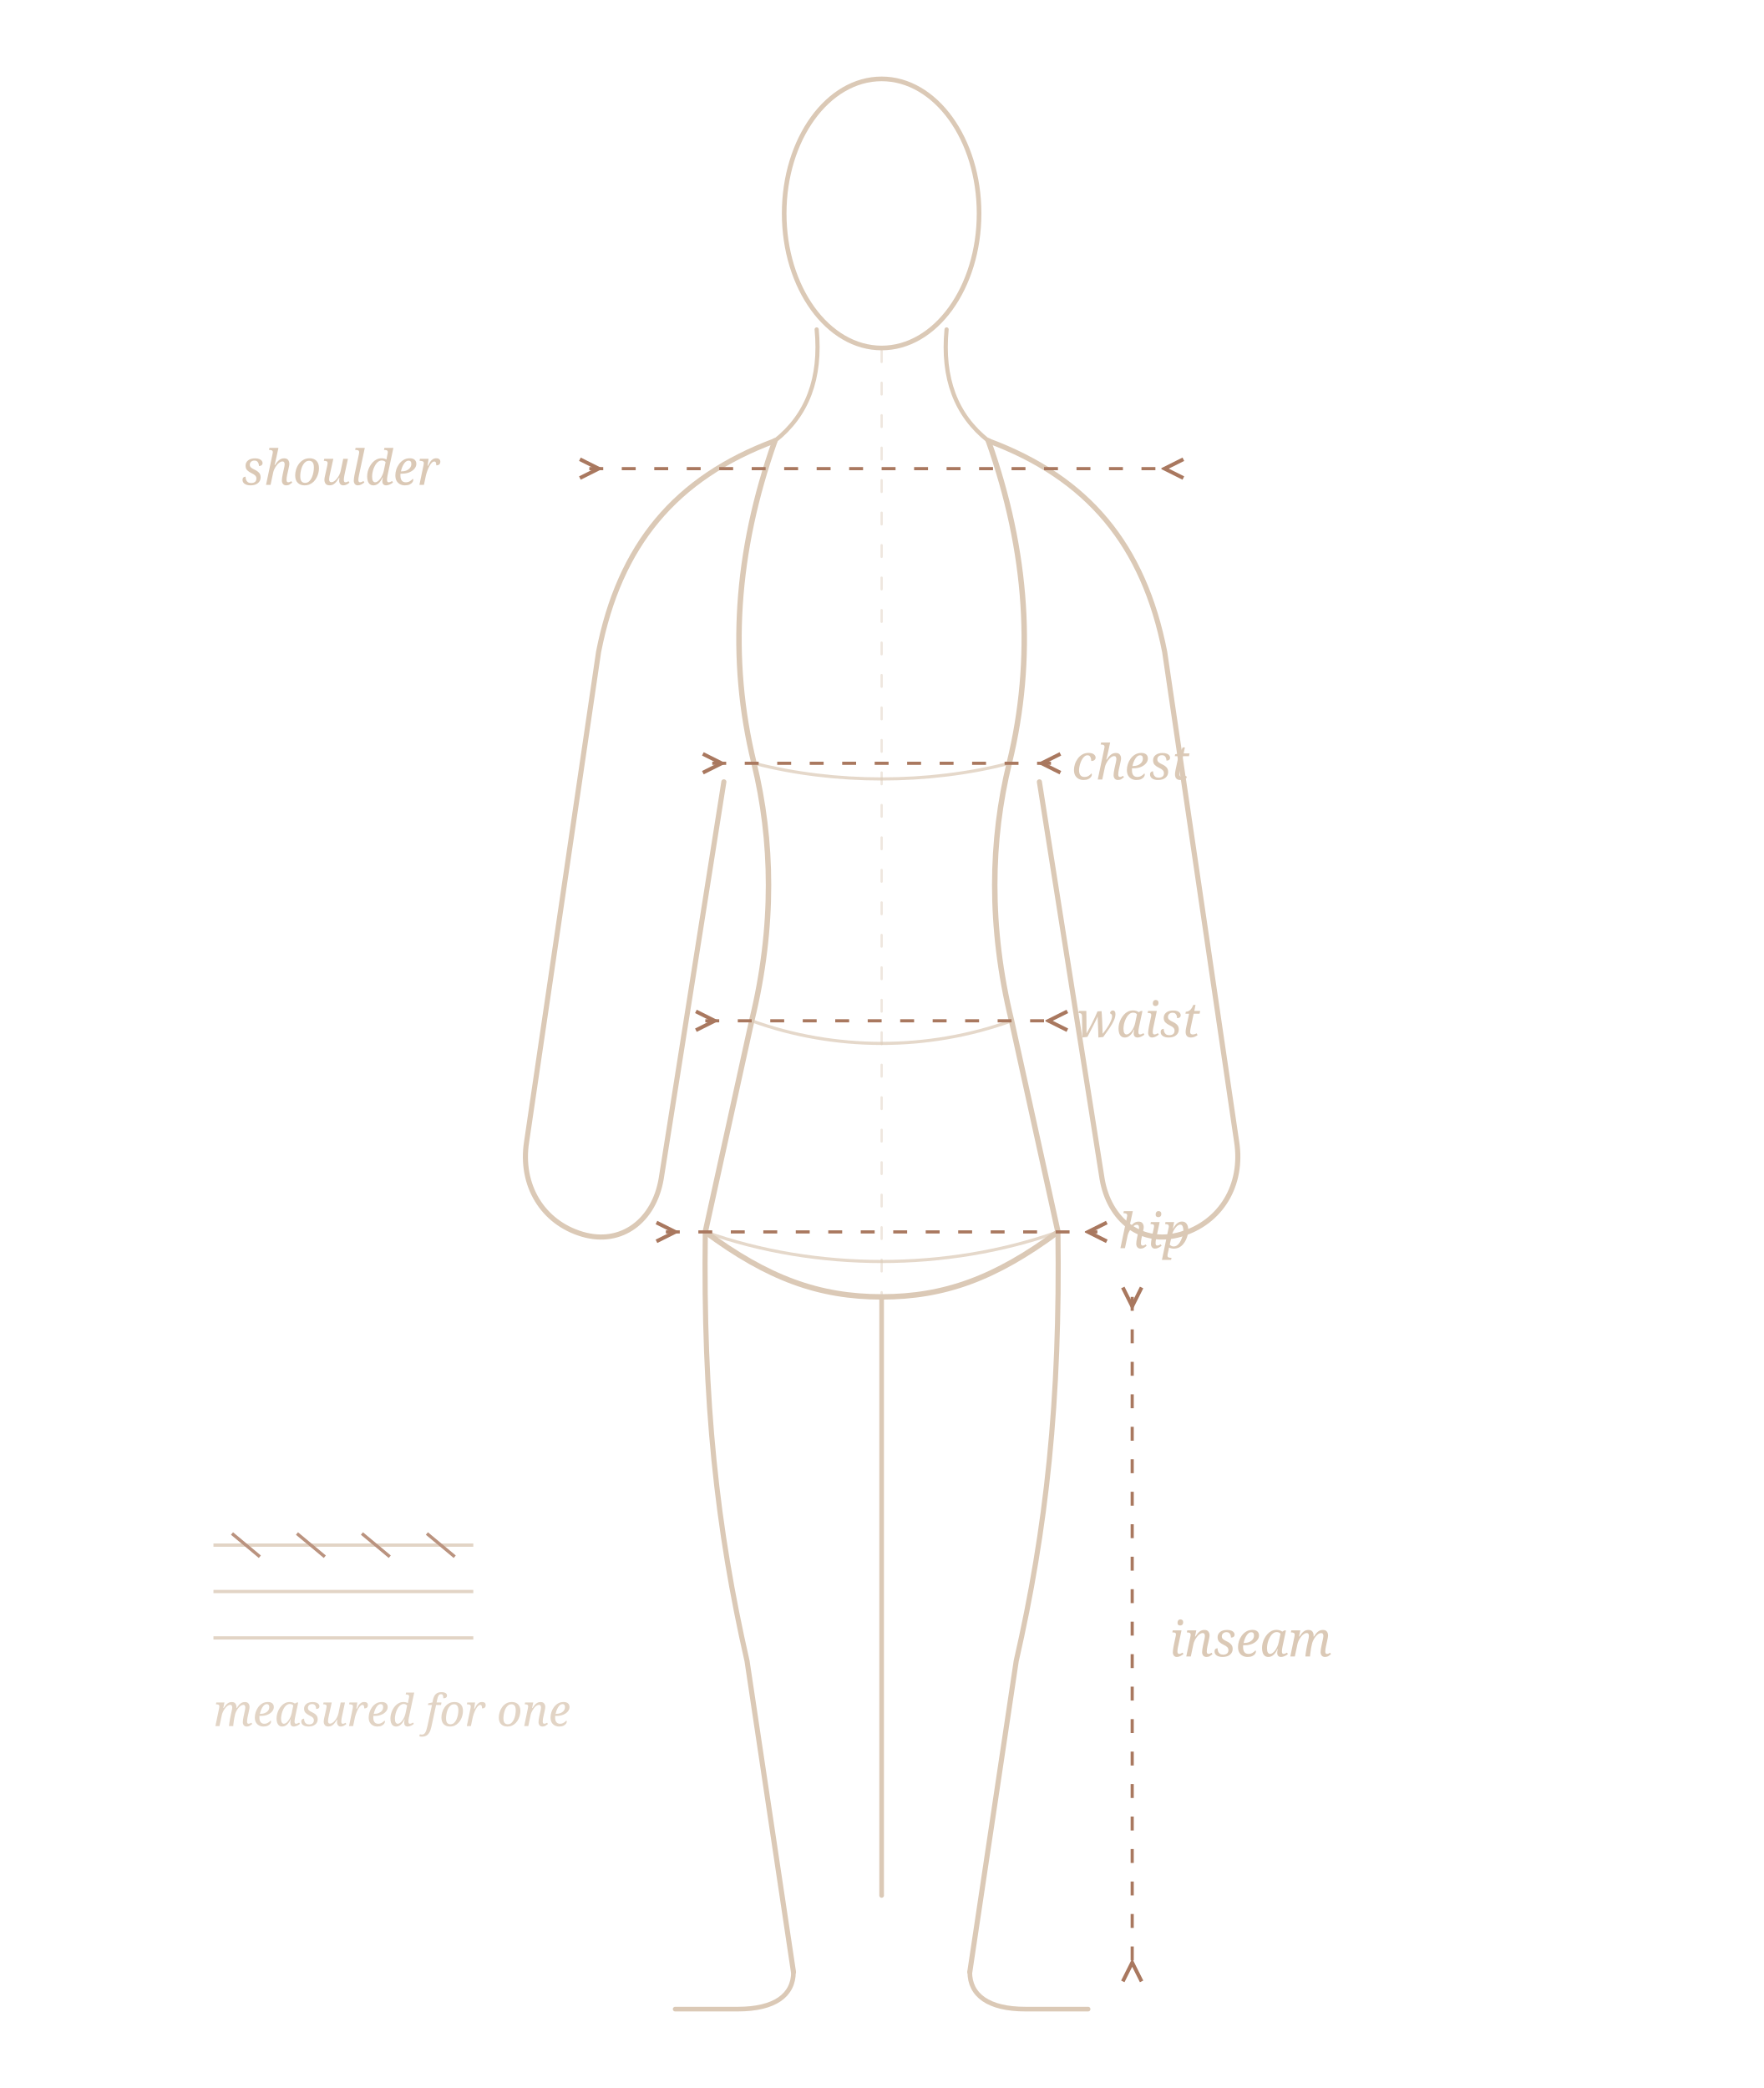
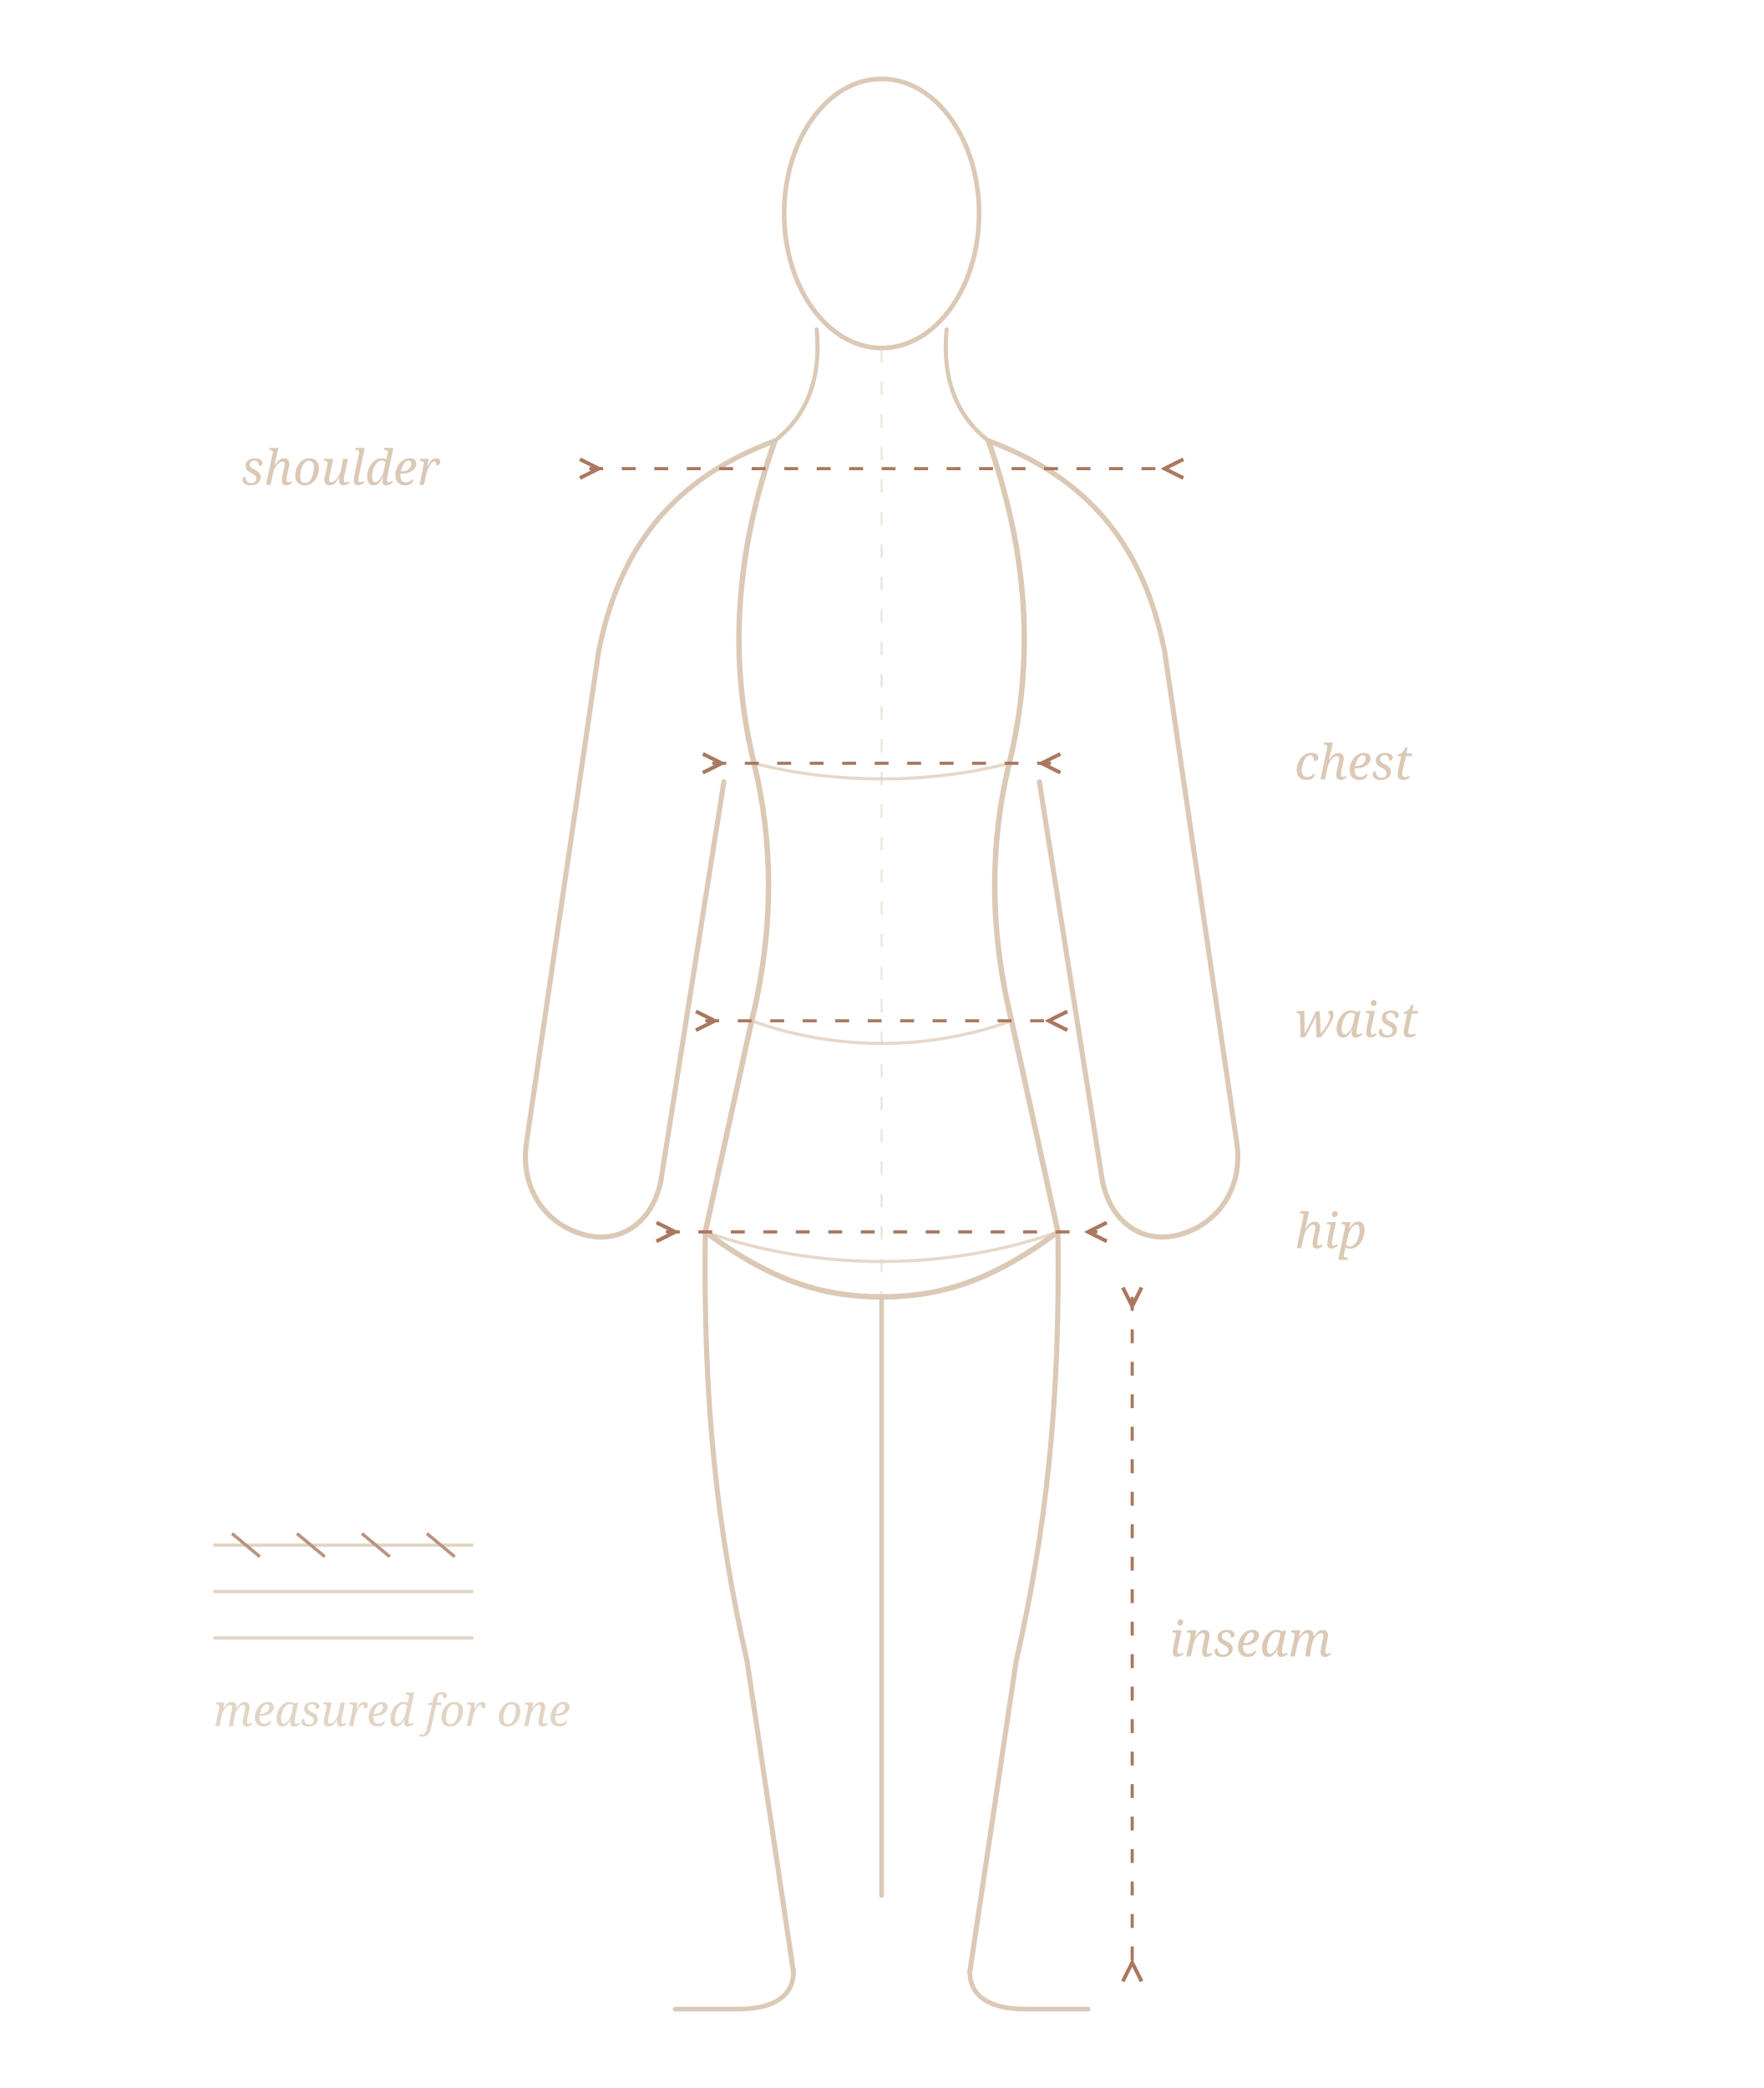
<svg xmlns="http://www.w3.org/2000/svg" viewBox="0 0 760 900" fill="none">
  <defs>
    <marker id="measure-arrow" markerWidth="8" markerHeight="8" refX="4" refY="4" orient="auto-start-reverse">
      <path d="M7 1 1 4l6 3" stroke="#a9785f" stroke-width="1.2" />
    </marker>
  </defs>
  <g stroke="#dbc9b6" stroke-linecap="round" stroke-linejoin="round">
    <ellipse cx="380" cy="92" rx="42" ry="58" stroke-width="2" />
    <path d="M352 142c2 21-4 37-18 48m74-48c-2 21 4 37 18 48" stroke-width="1.8" />
    <path d="M334 190c-43 16-67 45-76 91l-31 211c-3 19 7 35 24 40 17 5 31-6 34-24l27-171" stroke-width="2.2" />
    <path d="M426 190c43 16 67 45 76 91l31 211c3 19-7 35-24 40-17 5-31-6-34-24l-27-171" stroke-width="2.2" />
    <path d="M334 190c-17 48-20 94-9 139 8 33 9 70-1 111l-20 91c27 20 49 28 76 28s49-8 76-28l-20-91c-10-41-9-78-1-111 11-45 8-91-9-139" stroke-width="2.35" />
    <path d="M304 531c-1 73 5 128 18 185l20 134m114-319c1 73-5 128-18 185l-20 134" stroke-width="2.2" />
    <path d="M380 559v258m-38 33c0 10-8 16-24 16h-27m127-16c0 10 8 16 24 16h27" stroke-width="2" />
    <path d="M325 329c35 9 75 9 110 0M324 440c36 13 76 13 112 0M304 531c48 17 104 17 152 0" stroke-width="1.35" opacity=".72" />
    <path d="M380 151v408" stroke-width="1" opacity=".45" stroke-dasharray="5 9" />
  </g>
  <g stroke="#a9785f" stroke-width="1.35" stroke-dasharray="6 8" marker-start="url(#measure-arrow)" marker-end="url(#measure-arrow)">
    <path d="M254 202h252" />
    <path d="M307 329h146" />
    <path d="M304 440h152" />
    <path d="M287 531h186" />
    <path d="M488 559v291" />
  </g>
  <g fill="#dbc9b6" font-family="Cormorant Garamond, Georgia, serif" font-size="21" font-style="italic">
    <text x="104" y="209">shoulder</text>
-     <text x="462" y="336">chest</text>
-     <text x="464" y="447">waist</text>
-     <text x="482" y="538">hip</text>
+     <text x="558" y="336">chest</text>
+     <text x="558" y="447">waist</text>
+     <text x="558" y="538">hip</text>
    <text x="504" y="714">inseam</text>
  </g>
  <g transform="translate(92 666)" stroke="#dbc9b6" stroke-width="1.4" opacity=".8">
    <path d="M0 0h112M0 20h112M0 40h112" />
    <path d="m8-5 12 10m16-10L48 5m16-10L76 5m16-10 12 10" stroke="#a9785f" />
    <text x="0" y="78" fill="#dbc9b6" stroke="none" font-family="Cormorant Garamond, Georgia, serif" font-size="19" font-style="italic">measured for one</text>
  </g>
</svg>
